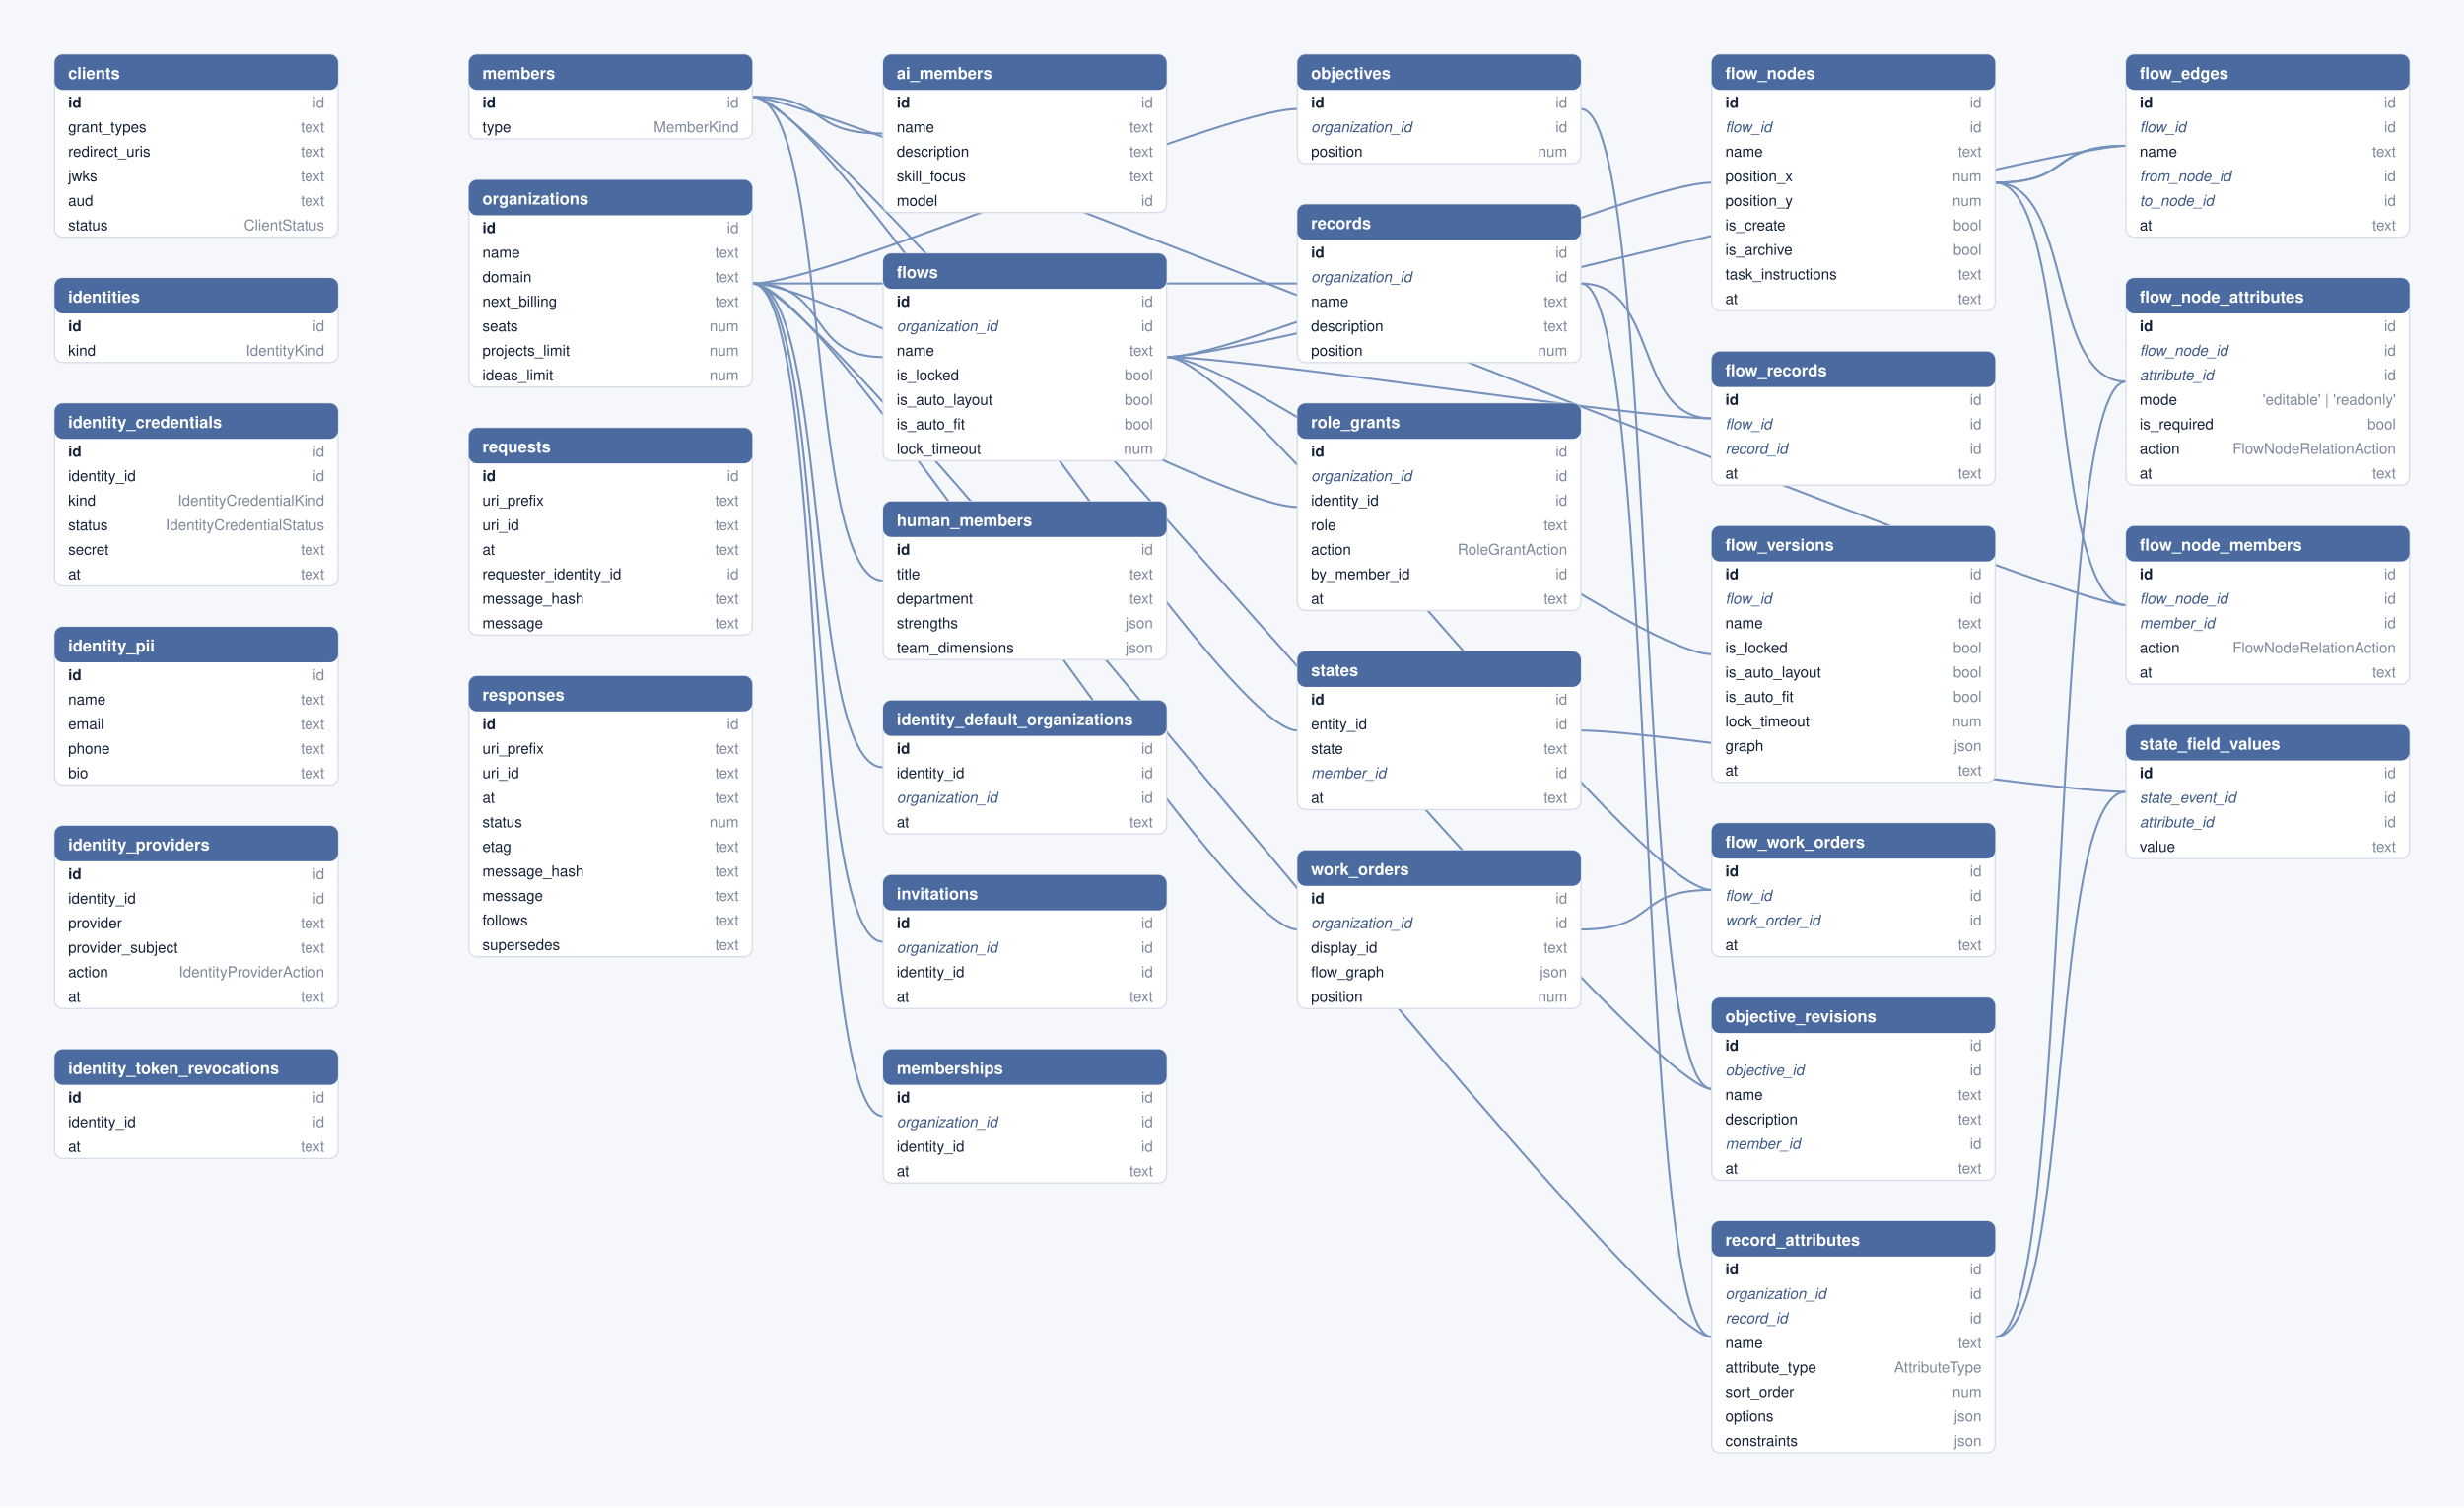
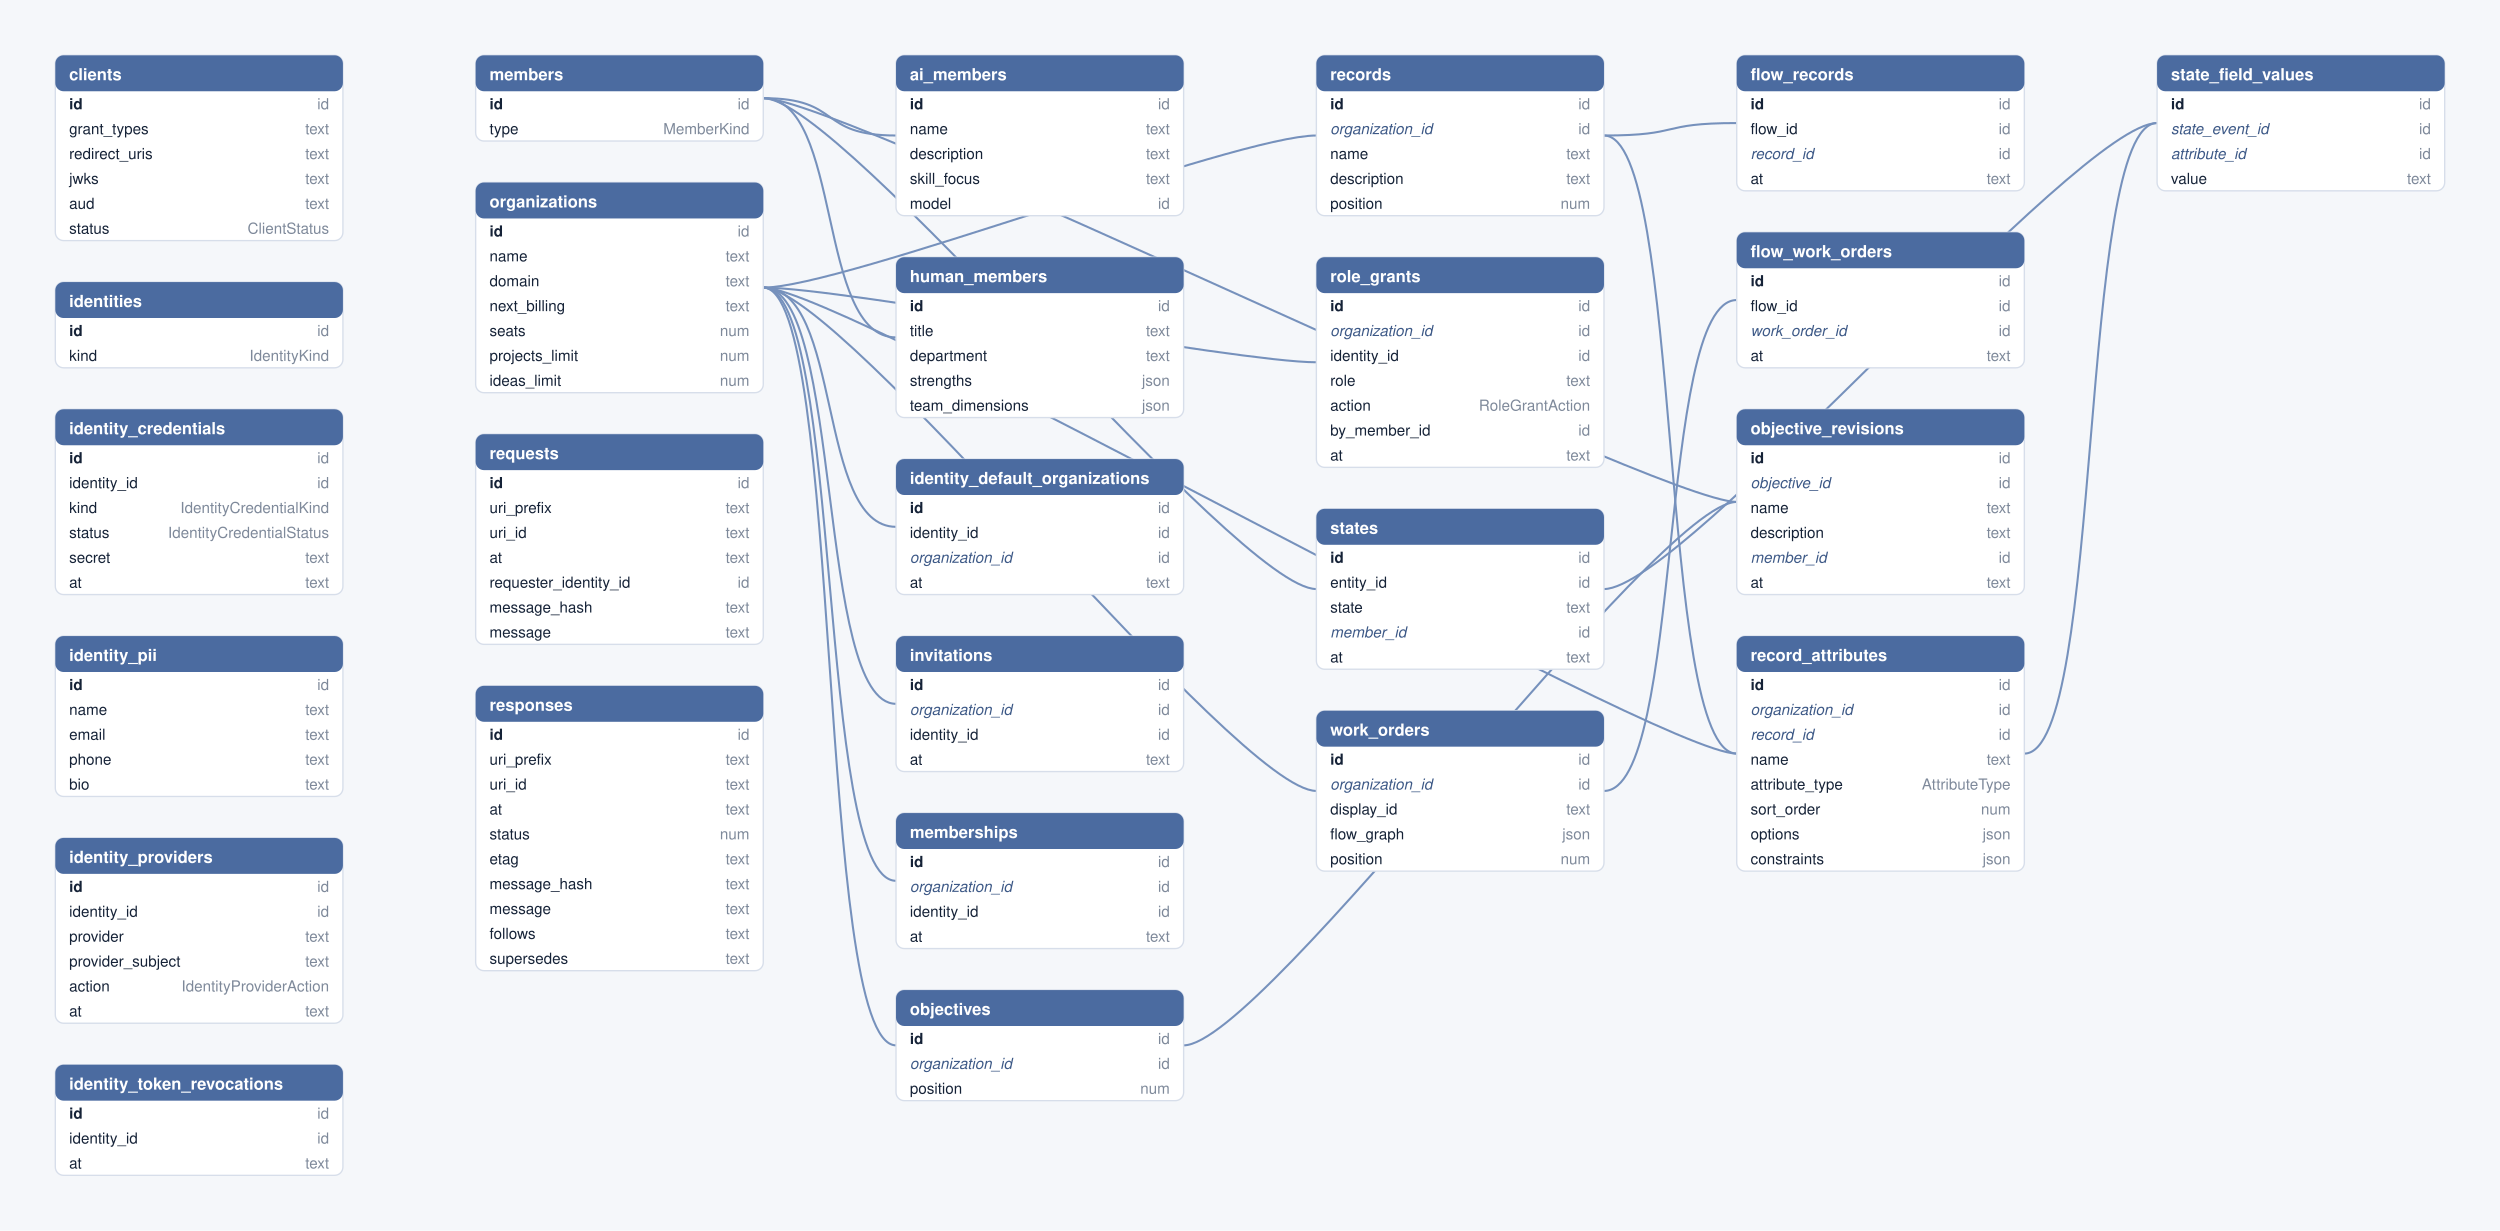
- <svg xmlns="http://www.w3.org/2000/svg" viewBox="0 0 1808 1106" width="1808" height="1106">
+ <svg xmlns="http://www.w3.org/2000/svg" viewBox="0 0 1808 890" width="1808" height="890">
  <defs>
    <style>
      text { font-family: ui-sans-serif, system-ui,
        'Segoe UI', Helvetica, Arial, sans-serif; }
      .box { fill: hsl(0 0% 100%);
        stroke: hsl(217 30% 88%); stroke-width: 1; }
      .head { fill: hsl(217 36% 46%); }
      .thead { fill: hsl(0 0% 100%); font-size: 12px;
        font-weight: 700; }
      .col, .pk, .fk, .type { font-size: 11px; }
      .col { fill: hsl(217 45% 15%); }
      .pk { fill: hsl(217 45% 15%); font-weight: 700; }
      .fk { fill: hsl(217 38% 38%);
        font-style: italic; }
      .type { fill: hsl(217 12% 55%);
        text-anchor: end; }
      .edge { fill: none; stroke: hsl(217 34% 60%);
        stroke-width: 1.5; }
    </style>
  </defs>
-   <rect x="0" y="0" width="1808" height="1106" fill="hsl(217 30% 97%)" />
-   <path class="edge" d="M 648 426 C 590.4 426, 609.6 71, 552 71" />
+   <rect x="0" y="0" width="1808" height="890" fill="hsl(217 30% 97%)" />
+   <path class="edge" d="M 648 244 C 590.4 244, 609.6 71, 552 71" />
  <path class="edge" d="M 648 98 C 590.4 98, 609.6 71, 552 71" />
-   <path class="edge" d="M 648 563 C 590.4 563, 609.6 208, 552 208" />
-   <path class="edge" d="M 952 372 C 894.4 372, 609.6 208, 552 208" />
-   <path class="edge" d="M 648 262 C 590.4 262, 609.6 208, 552 208" />
-   <path class="edge" d="M 1256 480 C 1198.4 480, 913.6 262, 856 262" />
-   <path class="edge" d="M 1256 134 C 1198.4 134, 913.6 262, 856 262" />
-   <path class="edge" d="M 1560 107 C 1502.4 107, 913.6 262, 856 262" />
-   <path class="edge" d="M 1560 107 C 1502.4 107, 1521.6 134, 1464 134" />
-   <path class="edge" d="M 1560 107 C 1502.4 107, 1521.6 134, 1464 134" />
-   <path class="edge" d="M 1560 444 C 1502.4 444, 1521.6 134, 1464 134" />
-   <path class="edge" d="M 1560 444 C 1502.4 444, 609.6 71, 552 71" />
-   <path class="edge" d="M 1560 280 C 1502.4 280, 1521.6 134, 1464 134" />
-   <path class="edge" d="M 1560 280 C 1502.4 280, 1521.6 981, 1464 981" />
-   <path class="edge" d="M 952 682 C 894.4 682, 609.6 208, 552 208" />
-   <path class="edge" d="M 1256 653 C 1198.4 653, 913.6 262, 856 262" />
-   <path class="edge" d="M 1256 653 C 1198.4 653, 1217.6 682, 1160 682" />
-   <path class="edge" d="M 1560 581 C 1502.4 581, 1217.6 536, 1160 536" />
-   <path class="edge" d="M 1560 581 C 1502.4 581, 1521.6 981, 1464 981" />
-   <path class="edge" d="M 952 208 C 894.4 208, 609.6 208, 552 208" />
-   <path class="edge" d="M 1256 981 C 1198.4 981, 609.6 208, 552 208" />
-   <path class="edge" d="M 1256 981 C 1198.4 981, 1217.6 208, 1160 208" />
-   <path class="edge" d="M 1256 307 C 1198.4 307, 913.6 262, 856 262" />
-   <path class="edge" d="M 1256 307 C 1198.4 307, 1217.6 208, 1160 208" />
-   <path class="edge" d="M 648 819 C 590.4 819, 609.6 208, 552 208" />
-   <path class="edge" d="M 648 691 C 590.4 691, 609.6 208, 552 208" />
-   <path class="edge" d="M 952 80 C 894.4 80, 609.6 208, 552 208" />
-   <path class="edge" d="M 1256 799 C 1198.4 799, 1217.6 80, 1160 80" />
-   <path class="edge" d="M 1256 799 C 1198.4 799, 609.6 71, 552 71" />
-   <path class="edge" d="M 952 536 C 894.4 536, 609.6 71, 552 71" />
+   <path class="edge" d="M 648 381 C 590.4 381, 609.6 208, 552 208" />
+   <path class="edge" d="M 952 262 C 894.4 262, 609.6 208, 552 208" />
+   <path class="edge" d="M 952 572 C 894.4 572, 609.6 208, 552 208" />
+   <path class="edge" d="M 1256 217 C 1198.4 217, 1217.6 572, 1160 572" />
+   <path class="edge" d="M 1560 89 C 1502.4 89, 1217.6 426, 1160 426" />
+   <path class="edge" d="M 1560 89 C 1502.4 89, 1521.6 545, 1464 545" />
+   <path class="edge" d="M 952 98 C 894.4 98, 609.6 208, 552 208" />
+   <path class="edge" d="M 1256 545 C 1198.4 545, 609.6 208, 552 208" />
+   <path class="edge" d="M 1256 545 C 1198.4 545, 1217.6 98, 1160 98" />
+   <path class="edge" d="M 1256 89 C 1198.4 89, 1217.6 98, 1160 98" />
+   <path class="edge" d="M 648 637 C 590.4 637, 609.6 208, 552 208" />
+   <path class="edge" d="M 648 509 C 590.4 509, 609.6 208, 552 208" />
+   <path class="edge" d="M 648 756 C 590.4 756, 609.6 208, 552 208" />
+   <path class="edge" d="M 1256 363 C 1198.4 363, 913.6 756, 856 756" />
+   <path class="edge" d="M 1256 363 C 1198.4 363, 609.6 71, 552 71" />
+   <path class="edge" d="M 952 426 C 894.4 426, 609.6 71, 552 71" />
  <g class="table">
    <rect class="box" x="344" y="40" width="208" height="62" rx="6" />
    <rect class="head" x="344" y="40" width="208" height="26" rx="6" />
    <text class="thead" x="354" y="58">members</text>
    <text class="pk" x="354" y="79">id</text>
    <text class="type" x="542" y="79">id</text>
    <text class="col" x="354" y="97">type</text>
    <text class="type" x="542" y="97">MemberKind</text>
  </g>
  <g class="table">
-     <rect class="box" x="648" y="368" width="208" height="116" rx="6" />
-     <rect class="head" x="648" y="368" width="208" height="26" rx="6" />
-     <text class="thead" x="658" y="386">human_members</text>
-     <text class="pk" x="658" y="407">id</text>
-     <text class="type" x="846" y="407">id</text>
-     <text class="col" x="658" y="425">title</text>
-     <text class="type" x="846" y="425">text</text>
-     <text class="col" x="658" y="443">department</text>
-     <text class="type" x="846" y="443">text</text>
-     <text class="col" x="658" y="461">strengths</text>
-     <text class="type" x="846" y="461">json</text>
-     <text class="col" x="658" y="479">team_dimensions</text>
-     <text class="type" x="846" y="479">json</text>
+     <rect class="box" x="648" y="186" width="208" height="116" rx="6" />
+     <rect class="head" x="648" y="186" width="208" height="26" rx="6" />
+     <text class="thead" x="658" y="204">human_members</text>
+     <text class="pk" x="658" y="225">id</text>
+     <text class="type" x="846" y="225">id</text>
+     <text class="col" x="658" y="243">title</text>
+     <text class="type" x="846" y="243">text</text>
+     <text class="col" x="658" y="261">department</text>
+     <text class="type" x="846" y="261">text</text>
+     <text class="col" x="658" y="279">strengths</text>
+     <text class="type" x="846" y="279">json</text>
+     <text class="col" x="658" y="297">team_dimensions</text>
+     <text class="type" x="846" y="297">json</text>
  </g>
  <g class="table">
    <rect class="box" x="648" y="40" width="208" height="116" rx="6" />
    <rect class="head" x="648" y="40" width="208" height="26" rx="6" />
    <text class="thead" x="658" y="58">ai_members</text>
    <text class="pk" x="658" y="79">id</text>
    <text class="type" x="846" y="79">id</text>
    <text class="col" x="658" y="97">name</text>
    <text class="type" x="846" y="97">text</text>
    <text class="col" x="658" y="115">description</text>
    <text class="type" x="846" y="115">text</text>
    <text class="col" x="658" y="133">skill_focus</text>
    <text class="type" x="846" y="133">text</text>
    <text class="col" x="658" y="151">model</text>
    <text class="type" x="846" y="151">id</text>
  </g>
  <g class="table">
    <rect class="box" x="40" y="204" width="208" height="62" rx="6" />
    <rect class="head" x="40" y="204" width="208" height="26" rx="6" />
    <text class="thead" x="50" y="222">identities</text>
    <text class="pk" x="50" y="243">id</text>
    <text class="type" x="238" y="243">id</text>
    <text class="col" x="50" y="261">kind</text>
    <text class="type" x="238" y="261">IdentityKind</text>
  </g>
  <g class="table">
    <rect class="box" x="40" y="460" width="208" height="116" rx="6" />
    <rect class="head" x="40" y="460" width="208" height="26" rx="6" />
    <text class="thead" x="50" y="478">identity_pii</text>
    <text class="pk" x="50" y="499">id</text>
    <text class="type" x="238" y="499">id</text>
    <text class="col" x="50" y="517">name</text>
    <text class="type" x="238" y="517">text</text>
    <text class="col" x="50" y="535">email</text>
    <text class="type" x="238" y="535">text</text>
    <text class="col" x="50" y="553">phone</text>
    <text class="type" x="238" y="553">text</text>
    <text class="col" x="50" y="571">bio</text>
    <text class="type" x="238" y="571">text</text>
  </g>
  <g class="table">
    <rect class="box" x="40" y="296" width="208" height="134" rx="6" />
    <rect class="head" x="40" y="296" width="208" height="26" rx="6" />
    <text class="thead" x="50" y="314">identity_credentials</text>
    <text class="pk" x="50" y="335">id</text>
    <text class="type" x="238" y="335">id</text>
    <text class="col" x="50" y="353">identity_id</text>
    <text class="type" x="238" y="353">id</text>
    <text class="col" x="50" y="371">kind</text>
    <text class="type" x="238" y="371">IdentityCredentialKind</text>
    <text class="col" x="50" y="389">status</text>
    <text class="type" x="238" y="389">IdentityCredentialStatus</text>
    <text class="col" x="50" y="407">secret</text>
    <text class="type" x="238" y="407">text</text>
    <text class="col" x="50" y="425">at</text>
    <text class="type" x="238" y="425">text</text>
  </g>
  <g class="table">
    <rect class="box" x="40" y="770" width="208" height="80" rx="6" />
    <rect class="head" x="40" y="770" width="208" height="26" rx="6" />
    <text class="thead" x="50" y="788">identity_token_revocations</text>
    <text class="pk" x="50" y="809">id</text>
    <text class="type" x="238" y="809">id</text>
    <text class="col" x="50" y="827">identity_id</text>
    <text class="type" x="238" y="827">id</text>
    <text class="col" x="50" y="845">at</text>
    <text class="type" x="238" y="845">text</text>
  </g>
  <g class="table">
-     <rect class="box" x="648" y="514" width="208" height="98" rx="6" />
-     <rect class="head" x="648" y="514" width="208" height="26" rx="6" />
-     <text class="thead" x="658" y="532">identity_default_organizations</text>
-     <text class="pk" x="658" y="553">id</text>
-     <text class="type" x="846" y="553">id</text>
-     <text class="col" x="658" y="571">identity_id</text>
-     <text class="type" x="846" y="571">id</text>
-     <text class="fk" x="658" y="589">organization_id</text>
-     <text class="type" x="846" y="589">id</text>
-     <text class="col" x="658" y="607">at</text>
-     <text class="type" x="846" y="607">text</text>
-   </g>
-   <g class="table">
-     <rect class="box" x="952" y="296" width="208" height="152" rx="6" />
-     <rect class="head" x="952" y="296" width="208" height="26" rx="6" />
-     <text class="thead" x="962" y="314">role_grants</text>
-     <text class="pk" x="962" y="335">id</text>
-     <text class="type" x="1150" y="335">id</text>
-     <text class="fk" x="962" y="353">organization_id</text>
-     <text class="type" x="1150" y="353">id</text>
-     <text class="col" x="962" y="371">identity_id</text>
-     <text class="type" x="1150" y="371">id</text>
-     <text class="col" x="962" y="389">role</text>
-     <text class="type" x="1150" y="389">text</text>
-     <text class="col" x="962" y="407">action</text>
-     <text class="type" x="1150" y="407">RoleGrantAction</text>
-     <text class="col" x="962" y="425">by_member_id</text>
-     <text class="type" x="1150" y="425">id</text>
-     <text class="col" x="962" y="443">at</text>
-     <text class="type" x="1150" y="443">text</text>
+     <rect class="box" x="648" y="332" width="208" height="98" rx="6" />
+     <rect class="head" x="648" y="332" width="208" height="26" rx="6" />
+     <text class="thead" x="658" y="350">identity_default_organizations</text>
+     <text class="pk" x="658" y="371">id</text>
+     <text class="type" x="846" y="371">id</text>
+     <text class="col" x="658" y="389">identity_id</text>
+     <text class="type" x="846" y="389">id</text>
+     <text class="fk" x="658" y="407">organization_id</text>
+     <text class="type" x="846" y="407">id</text>
+     <text class="col" x="658" y="425">at</text>
+     <text class="type" x="846" y="425">text</text>
+   </g>
+   <g class="table">
+     <rect class="box" x="952" y="186" width="208" height="152" rx="6" />
+     <rect class="head" x="952" y="186" width="208" height="26" rx="6" />
+     <text class="thead" x="962" y="204">role_grants</text>
+     <text class="pk" x="962" y="225">id</text>
+     <text class="type" x="1150" y="225">id</text>
+     <text class="fk" x="962" y="243">organization_id</text>
+     <text class="type" x="1150" y="243">id</text>
+     <text class="col" x="962" y="261">identity_id</text>
+     <text class="type" x="1150" y="261">id</text>
+     <text class="col" x="962" y="279">role</text>
+     <text class="type" x="1150" y="279">text</text>
+     <text class="col" x="962" y="297">action</text>
+     <text class="type" x="1150" y="297">RoleGrantAction</text>
+     <text class="col" x="962" y="315">by_member_id</text>
+     <text class="type" x="1150" y="315">id</text>
+     <text class="col" x="962" y="333">at</text>
+     <text class="type" x="1150" y="333">text</text>
  </g>
  <g class="table">
    <rect class="box" x="40" y="40" width="208" height="134" rx="6" />
    <rect class="head" x="40" y="40" width="208" height="26" rx="6" />
    <text class="thead" x="50" y="58">clients</text>
    <text class="pk" x="50" y="79">id</text>
    <text class="type" x="238" y="79">id</text>
    <text class="col" x="50" y="97">grant_types</text>
    <text class="type" x="238" y="97">text</text>
    <text class="col" x="50" y="115">redirect_uris</text>
    <text class="type" x="238" y="115">text</text>
    <text class="col" x="50" y="133">jwks</text>
    <text class="type" x="238" y="133">text</text>
    <text class="col" x="50" y="151">aud</text>
    <text class="type" x="238" y="151">text</text>
    <text class="col" x="50" y="169">status</text>
    <text class="type" x="238" y="169">ClientStatus</text>
  </g>
  <g class="table">
    <rect class="box" x="40" y="606" width="208" height="134" rx="6" />
    <rect class="head" x="40" y="606" width="208" height="26" rx="6" />
    <text class="thead" x="50" y="624">identity_providers</text>
    <text class="pk" x="50" y="645">id</text>
    <text class="type" x="238" y="645">id</text>
    <text class="col" x="50" y="663">identity_id</text>
    <text class="type" x="238" y="663">id</text>
    <text class="col" x="50" y="681">provider</text>
    <text class="type" x="238" y="681">text</text>
    <text class="col" x="50" y="699">provider_subject</text>
    <text class="type" x="238" y="699">text</text>
    <text class="col" x="50" y="717">action</text>
    <text class="type" x="238" y="717">IdentityProviderAction</text>
    <text class="col" x="50" y="735">at</text>
    <text class="type" x="238" y="735">text</text>
  </g>
  <g class="table">
-     <rect class="box" x="648" y="186" width="208" height="152" rx="6" />
-     <rect class="head" x="648" y="186" width="208" height="26" rx="6" />
-     <text class="thead" x="658" y="204">flows</text>
-     <text class="pk" x="658" y="225">id</text>
-     <text class="type" x="846" y="225">id</text>
-     <text class="fk" x="658" y="243">organization_id</text>
-     <text class="type" x="846" y="243">id</text>
-     <text class="col" x="658" y="261">name</text>
-     <text class="type" x="846" y="261">text</text>
-     <text class="col" x="658" y="279">is_locked</text>
-     <text class="type" x="846" y="279">bool</text>
-     <text class="col" x="658" y="297">is_auto_layout</text>
-     <text class="type" x="846" y="297">bool</text>
-     <text class="col" x="658" y="315">is_auto_fit</text>
-     <text class="type" x="846" y="315">bool</text>
-     <text class="col" x="658" y="333">lock_timeout</text>
-     <text class="type" x="846" y="333">num</text>
-   </g>
-   <g class="table">
-     <rect class="box" x="1256" y="386" width="208" height="188" rx="6" />
-     <rect class="head" x="1256" y="386" width="208" height="26" rx="6" />
-     <text class="thead" x="1266" y="404">flow_versions</text>
-     <text class="pk" x="1266" y="425">id</text>
-     <text class="type" x="1454" y="425">id</text>
-     <text class="fk" x="1266" y="443">flow_id</text>
-     <text class="type" x="1454" y="443">id</text>
-     <text class="col" x="1266" y="461">name</text>
-     <text class="type" x="1454" y="461">text</text>
-     <text class="col" x="1266" y="479">is_locked</text>
-     <text class="type" x="1454" y="479">bool</text>
-     <text class="col" x="1266" y="497">is_auto_layout</text>
-     <text class="type" x="1454" y="497">bool</text>
-     <text class="col" x="1266" y="515">is_auto_fit</text>
-     <text class="type" x="1454" y="515">bool</text>
-     <text class="col" x="1266" y="533">lock_timeout</text>
-     <text class="type" x="1454" y="533">num</text>
-     <text class="col" x="1266" y="551">graph</text>
-     <text class="type" x="1454" y="551">json</text>
-     <text class="col" x="1266" y="569">at</text>
-     <text class="type" x="1454" y="569">text</text>
-   </g>
-   <g class="table">
-     <rect class="box" x="1256" y="40" width="208" height="188" rx="6" />
+     <rect class="box" x="952" y="514" width="208" height="116" rx="6" />
+     <rect class="head" x="952" y="514" width="208" height="26" rx="6" />
+     <text class="thead" x="962" y="532">work_orders</text>
+     <text class="pk" x="962" y="553">id</text>
+     <text class="type" x="1150" y="553">id</text>
+     <text class="fk" x="962" y="571">organization_id</text>
+     <text class="type" x="1150" y="571">id</text>
+     <text class="col" x="962" y="589">display_id</text>
+     <text class="type" x="1150" y="589">text</text>
+     <text class="col" x="962" y="607">flow_graph</text>
+     <text class="type" x="1150" y="607">json</text>
+     <text class="col" x="962" y="625">position</text>
+     <text class="type" x="1150" y="625">num</text>
+   </g>
+   <g class="table">
+     <rect class="box" x="1256" y="168" width="208" height="98" rx="6" />
+     <rect class="head" x="1256" y="168" width="208" height="26" rx="6" />
+     <text class="thead" x="1266" y="186">flow_work_orders</text>
+     <text class="pk" x="1266" y="207">id</text>
+     <text class="type" x="1454" y="207">id</text>
+     <text class="col" x="1266" y="225">flow_id</text>
+     <text class="type" x="1454" y="225">id</text>
+     <text class="fk" x="1266" y="243">work_order_id</text>
+     <text class="type" x="1454" y="243">id</text>
+     <text class="col" x="1266" y="261">at</text>
+     <text class="type" x="1454" y="261">text</text>
+   </g>
+   <g class="table">
+     <rect class="box" x="1560" y="40" width="208" height="98" rx="6" />
+     <rect class="head" x="1560" y="40" width="208" height="26" rx="6" />
+     <text class="thead" x="1570" y="58">state_field_values</text>
+     <text class="pk" x="1570" y="79">id</text>
+     <text class="type" x="1758" y="79">id</text>
+     <text class="fk" x="1570" y="97">state_event_id</text>
+     <text class="type" x="1758" y="97">id</text>
+     <text class="fk" x="1570" y="115">attribute_id</text>
+     <text class="type" x="1758" y="115">id</text>
+     <text class="col" x="1570" y="133">value</text>
+     <text class="type" x="1758" y="133">text</text>
+   </g>
+   <g class="table">
+     <rect class="box" x="952" y="40" width="208" height="116" rx="6" />
+     <rect class="head" x="952" y="40" width="208" height="26" rx="6" />
+     <text class="thead" x="962" y="58">records</text>
+     <text class="pk" x="962" y="79">id</text>
+     <text class="type" x="1150" y="79">id</text>
+     <text class="fk" x="962" y="97">organization_id</text>
+     <text class="type" x="1150" y="97">id</text>
+     <text class="col" x="962" y="115">name</text>
+     <text class="type" x="1150" y="115">text</text>
+     <text class="col" x="962" y="133">description</text>
+     <text class="type" x="1150" y="133">text</text>
+     <text class="col" x="962" y="151">position</text>
+     <text class="type" x="1150" y="151">num</text>
+   </g>
+   <g class="table">
+     <rect class="box" x="1256" y="460" width="208" height="170" rx="6" />
+     <rect class="head" x="1256" y="460" width="208" height="26" rx="6" />
+     <text class="thead" x="1266" y="478">record_attributes</text>
+     <text class="pk" x="1266" y="499">id</text>
+     <text class="type" x="1454" y="499">id</text>
+     <text class="fk" x="1266" y="517">organization_id</text>
+     <text class="type" x="1454" y="517">id</text>
+     <text class="fk" x="1266" y="535">record_id</text>
+     <text class="type" x="1454" y="535">id</text>
+     <text class="col" x="1266" y="553">name</text>
+     <text class="type" x="1454" y="553">text</text>
+     <text class="col" x="1266" y="571">attribute_type</text>
+     <text class="type" x="1454" y="571">AttributeType</text>
+     <text class="col" x="1266" y="589">sort_order</text>
+     <text class="type" x="1454" y="589">num</text>
+     <text class="col" x="1266" y="607">options</text>
+     <text class="type" x="1454" y="607">json</text>
+     <text class="col" x="1266" y="625">constraints</text>
+     <text class="type" x="1454" y="625">json</text>
+   </g>
+   <g class="table">
+     <rect class="box" x="1256" y="40" width="208" height="98" rx="6" />
    <rect class="head" x="1256" y="40" width="208" height="26" rx="6" />
-     <text class="thead" x="1266" y="58">flow_nodes</text>
+     <text class="thead" x="1266" y="58">flow_records</text>
    <text class="pk" x="1266" y="79">id</text>
    <text class="type" x="1454" y="79">id</text>
-     <text class="fk" x="1266" y="97">flow_id</text>
+     <text class="col" x="1266" y="97">flow_id</text>
    <text class="type" x="1454" y="97">id</text>
-     <text class="col" x="1266" y="115">name</text>
-     <text class="type" x="1454" y="115">text</text>
-     <text class="col" x="1266" y="133">position_x</text>
-     <text class="type" x="1454" y="133">num</text>
-     <text class="col" x="1266" y="151">position_y</text>
-     <text class="type" x="1454" y="151">num</text>
-     <text class="col" x="1266" y="169">is_create</text>
-     <text class="type" x="1454" y="169">bool</text>
-     <text class="col" x="1266" y="187">is_archive</text>
-     <text class="type" x="1454" y="187">bool</text>
-     <text class="col" x="1266" y="205">task_instructions</text>
-     <text class="type" x="1454" y="205">text</text>
-     <text class="col" x="1266" y="223">at</text>
-     <text class="type" x="1454" y="223">text</text>
-   </g>
-   <g class="table">
-     <rect class="box" x="1560" y="40" width="208" height="134" rx="6" />
-     <rect class="head" x="1560" y="40" width="208" height="26" rx="6" />
-     <text class="thead" x="1570" y="58">flow_edges</text>
-     <text class="pk" x="1570" y="79">id</text>
-     <text class="type" x="1758" y="79">id</text>
-     <text class="fk" x="1570" y="97">flow_id</text>
-     <text class="type" x="1758" y="97">id</text>
-     <text class="col" x="1570" y="115">name</text>
-     <text class="type" x="1758" y="115">text</text>
-     <text class="fk" x="1570" y="133">from_node_id</text>
-     <text class="type" x="1758" y="133">id</text>
-     <text class="fk" x="1570" y="151">to_node_id</text>
-     <text class="type" x="1758" y="151">id</text>
-     <text class="col" x="1570" y="169">at</text>
-     <text class="type" x="1758" y="169">text</text>
-   </g>
-   <g class="table">
-     <rect class="box" x="1560" y="386" width="208" height="116" rx="6" />
-     <rect class="head" x="1560" y="386" width="208" height="26" rx="6" />
-     <text class="thead" x="1570" y="404">flow_node_members</text>
-     <text class="pk" x="1570" y="425">id</text>
-     <text class="type" x="1758" y="425">id</text>
-     <text class="fk" x="1570" y="443">flow_node_id</text>
-     <text class="type" x="1758" y="443">id</text>
-     <text class="fk" x="1570" y="461">member_id</text>
-     <text class="type" x="1758" y="461">id</text>
-     <text class="col" x="1570" y="479">action</text>
-     <text class="type" x="1758" y="479">FlowNodeRelationAction</text>
-     <text class="col" x="1570" y="497">at</text>
-     <text class="type" x="1758" y="497">text</text>
-   </g>
-   <g class="table">
-     <rect class="box" x="1560" y="204" width="208" height="152" rx="6" />
-     <rect class="head" x="1560" y="204" width="208" height="26" rx="6" />
-     <text class="thead" x="1570" y="222">flow_node_attributes</text>
-     <text class="pk" x="1570" y="243">id</text>
-     <text class="type" x="1758" y="243">id</text>
-     <text class="fk" x="1570" y="261">flow_node_id</text>
-     <text class="type" x="1758" y="261">id</text>
-     <text class="fk" x="1570" y="279">attribute_id</text>
-     <text class="type" x="1758" y="279">id</text>
-     <text class="col" x="1570" y="297">mode</text>
-     <text class="type" x="1758" y="297">'editable' | 'readonly'</text>
-     <text class="col" x="1570" y="315">is_required</text>
-     <text class="type" x="1758" y="315">bool</text>
-     <text class="col" x="1570" y="333">action</text>
-     <text class="type" x="1758" y="333">FlowNodeRelationAction</text>
-     <text class="col" x="1570" y="351">at</text>
-     <text class="type" x="1758" y="351">text</text>
-   </g>
-   <g class="table">
-     <rect class="box" x="952" y="624" width="208" height="116" rx="6" />
-     <rect class="head" x="952" y="624" width="208" height="26" rx="6" />
-     <text class="thead" x="962" y="642">work_orders</text>
-     <text class="pk" x="962" y="663">id</text>
-     <text class="type" x="1150" y="663">id</text>
-     <text class="fk" x="962" y="681">organization_id</text>
-     <text class="type" x="1150" y="681">id</text>
-     <text class="col" x="962" y="699">display_id</text>
-     <text class="type" x="1150" y="699">text</text>
-     <text class="col" x="962" y="717">flow_graph</text>
-     <text class="type" x="1150" y="717">json</text>
-     <text class="col" x="962" y="735">position</text>
-     <text class="type" x="1150" y="735">num</text>
-   </g>
-   <g class="table">
-     <rect class="box" x="1256" y="604" width="208" height="98" rx="6" />
-     <rect class="head" x="1256" y="604" width="208" height="26" rx="6" />
-     <text class="thead" x="1266" y="622">flow_work_orders</text>
-     <text class="pk" x="1266" y="643">id</text>
-     <text class="type" x="1454" y="643">id</text>
-     <text class="fk" x="1266" y="661">flow_id</text>
-     <text class="type" x="1454" y="661">id</text>
-     <text class="fk" x="1266" y="679">work_order_id</text>
-     <text class="type" x="1454" y="679">id</text>
-     <text class="col" x="1266" y="697">at</text>
-     <text class="type" x="1454" y="697">text</text>
-   </g>
-   <g class="table">
-     <rect class="box" x="1560" y="532" width="208" height="98" rx="6" />
-     <rect class="head" x="1560" y="532" width="208" height="26" rx="6" />
-     <text class="thead" x="1570" y="550">state_field_values</text>
-     <text class="pk" x="1570" y="571">id</text>
-     <text class="type" x="1758" y="571">id</text>
-     <text class="fk" x="1570" y="589">state_event_id</text>
-     <text class="type" x="1758" y="589">id</text>
-     <text class="fk" x="1570" y="607">attribute_id</text>
-     <text class="type" x="1758" y="607">id</text>
-     <text class="col" x="1570" y="625">value</text>
-     <text class="type" x="1758" y="625">text</text>
-   </g>
-   <g class="table">
-     <rect class="box" x="952" y="150" width="208" height="116" rx="6" />
-     <rect class="head" x="952" y="150" width="208" height="26" rx="6" />
-     <text class="thead" x="962" y="168">records</text>
-     <text class="pk" x="962" y="189">id</text>
-     <text class="type" x="1150" y="189">id</text>
-     <text class="fk" x="962" y="207">organization_id</text>
-     <text class="type" x="1150" y="207">id</text>
-     <text class="col" x="962" y="225">name</text>
-     <text class="type" x="1150" y="225">text</text>
-     <text class="col" x="962" y="243">description</text>
-     <text class="type" x="1150" y="243">text</text>
-     <text class="col" x="962" y="261">position</text>
-     <text class="type" x="1150" y="261">num</text>
-   </g>
-   <g class="table">
-     <rect class="box" x="1256" y="896" width="208" height="170" rx="6" />
-     <rect class="head" x="1256" y="896" width="208" height="26" rx="6" />
-     <text class="thead" x="1266" y="914">record_attributes</text>
-     <text class="pk" x="1266" y="935">id</text>
-     <text class="type" x="1454" y="935">id</text>
-     <text class="fk" x="1266" y="953">organization_id</text>
-     <text class="type" x="1454" y="953">id</text>
-     <text class="fk" x="1266" y="971">record_id</text>
-     <text class="type" x="1454" y="971">id</text>
-     <text class="col" x="1266" y="989">name</text>
-     <text class="type" x="1454" y="989">text</text>
-     <text class="col" x="1266" y="1007">attribute_type</text>
-     <text class="type" x="1454" y="1007">AttributeType</text>
-     <text class="col" x="1266" y="1025">sort_order</text>
-     <text class="type" x="1454" y="1025">num</text>
-     <text class="col" x="1266" y="1043">options</text>
-     <text class="type" x="1454" y="1043">json</text>
-     <text class="col" x="1266" y="1061">constraints</text>
-     <text class="type" x="1454" y="1061">json</text>
-   </g>
-   <g class="table">
-     <rect class="box" x="1256" y="258" width="208" height="98" rx="6" />
-     <rect class="head" x="1256" y="258" width="208" height="26" rx="6" />
-     <text class="thead" x="1266" y="276">flow_records</text>
-     <text class="pk" x="1266" y="297">id</text>
-     <text class="type" x="1454" y="297">id</text>
-     <text class="fk" x="1266" y="315">flow_id</text>
-     <text class="type" x="1454" y="315">id</text>
-     <text class="fk" x="1266" y="333">record_id</text>
-     <text class="type" x="1454" y="333">id</text>
-     <text class="col" x="1266" y="351">at</text>
-     <text class="type" x="1454" y="351">text</text>
+     <text class="fk" x="1266" y="115">record_id</text>
+     <text class="type" x="1454" y="115">id</text>
+     <text class="col" x="1266" y="133">at</text>
+     <text class="type" x="1454" y="133">text</text>
  </g>
  <g class="table">
    <rect class="box" x="344" y="132" width="208" height="152" rx="6" />
    <rect class="head" x="344" y="132" width="208" height="26" rx="6" />
    <text class="thead" x="354" y="150">organizations</text>
    <text class="pk" x="354" y="171">id</text>
    <text class="type" x="542" y="171">id</text>
    <text class="col" x="354" y="189">name</text>
    <text class="type" x="542" y="189">text</text>
    <text class="col" x="354" y="207">domain</text>
    <text class="type" x="542" y="207">text</text>
    <text class="col" x="354" y="225">next_billing</text>
    <text class="type" x="542" y="225">text</text>
    <text class="col" x="354" y="243">seats</text>
    <text class="type" x="542" y="243">num</text>
    <text class="col" x="354" y="261">projects_limit</text>
    <text class="type" x="542" y="261">num</text>
    <text class="col" x="354" y="279">ideas_limit</text>
    <text class="type" x="542" y="279">num</text>
  </g>
  <g class="table">
-     <rect class="box" x="648" y="770" width="208" height="98" rx="6" />
-     <rect class="head" x="648" y="770" width="208" height="26" rx="6" />
-     <text class="thead" x="658" y="788">memberships</text>
-     <text class="pk" x="658" y="809">id</text>
-     <text class="type" x="846" y="809">id</text>
-     <text class="fk" x="658" y="827">organization_id</text>
-     <text class="type" x="846" y="827">id</text>
-     <text class="col" x="658" y="845">identity_id</text>
-     <text class="type" x="846" y="845">id</text>
-     <text class="col" x="658" y="863">at</text>
-     <text class="type" x="846" y="863">text</text>
-   </g>
-   <g class="table">
-     <rect class="box" x="648" y="642" width="208" height="98" rx="6" />
-     <rect class="head" x="648" y="642" width="208" height="26" rx="6" />
-     <text class="thead" x="658" y="660">invitations</text>
-     <text class="pk" x="658" y="681">id</text>
-     <text class="type" x="846" y="681">id</text>
-     <text class="fk" x="658" y="699">organization_id</text>
-     <text class="type" x="846" y="699">id</text>
-     <text class="col" x="658" y="717">identity_id</text>
-     <text class="type" x="846" y="717">id</text>
-     <text class="col" x="658" y="735">at</text>
-     <text class="type" x="846" y="735">text</text>
-   </g>
-   <g class="table">
-     <rect class="box" x="952" y="40" width="208" height="80" rx="6" />
-     <rect class="head" x="952" y="40" width="208" height="26" rx="6" />
-     <text class="thead" x="962" y="58">objectives</text>
-     <text class="pk" x="962" y="79">id</text>
-     <text class="type" x="1150" y="79">id</text>
-     <text class="fk" x="962" y="97">organization_id</text>
-     <text class="type" x="1150" y="97">id</text>
-     <text class="col" x="962" y="115">position</text>
-     <text class="type" x="1150" y="115">num</text>
-   </g>
-   <g class="table">
-     <rect class="box" x="1256" y="732" width="208" height="134" rx="6" />
-     <rect class="head" x="1256" y="732" width="208" height="26" rx="6" />
-     <text class="thead" x="1266" y="750">objective_revisions</text>
-     <text class="pk" x="1266" y="771">id</text>
-     <text class="type" x="1454" y="771">id</text>
-     <text class="fk" x="1266" y="789">objective_id</text>
-     <text class="type" x="1454" y="789">id</text>
-     <text class="col" x="1266" y="807">name</text>
-     <text class="type" x="1454" y="807">text</text>
-     <text class="col" x="1266" y="825">description</text>
-     <text class="type" x="1454" y="825">text</text>
-     <text class="fk" x="1266" y="843">member_id</text>
-     <text class="type" x="1454" y="843">id</text>
-     <text class="col" x="1266" y="861">at</text>
-     <text class="type" x="1454" y="861">text</text>
+     <rect class="box" x="648" y="588" width="208" height="98" rx="6" />
+     <rect class="head" x="648" y="588" width="208" height="26" rx="6" />
+     <text class="thead" x="658" y="606">memberships</text>
+     <text class="pk" x="658" y="627">id</text>
+     <text class="type" x="846" y="627">id</text>
+     <text class="fk" x="658" y="645">organization_id</text>
+     <text class="type" x="846" y="645">id</text>
+     <text class="col" x="658" y="663">identity_id</text>
+     <text class="type" x="846" y="663">id</text>
+     <text class="col" x="658" y="681">at</text>
+     <text class="type" x="846" y="681">text</text>
+   </g>
+   <g class="table">
+     <rect class="box" x="648" y="460" width="208" height="98" rx="6" />
+     <rect class="head" x="648" y="460" width="208" height="26" rx="6" />
+     <text class="thead" x="658" y="478">invitations</text>
+     <text class="pk" x="658" y="499">id</text>
+     <text class="type" x="846" y="499">id</text>
+     <text class="fk" x="658" y="517">organization_id</text>
+     <text class="type" x="846" y="517">id</text>
+     <text class="col" x="658" y="535">identity_id</text>
+     <text class="type" x="846" y="535">id</text>
+     <text class="col" x="658" y="553">at</text>
+     <text class="type" x="846" y="553">text</text>
+   </g>
+   <g class="table">
+     <rect class="box" x="648" y="716" width="208" height="80" rx="6" />
+     <rect class="head" x="648" y="716" width="208" height="26" rx="6" />
+     <text class="thead" x="658" y="734">objectives</text>
+     <text class="pk" x="658" y="755">id</text>
+     <text class="type" x="846" y="755">id</text>
+     <text class="fk" x="658" y="773">organization_id</text>
+     <text class="type" x="846" y="773">id</text>
+     <text class="col" x="658" y="791">position</text>
+     <text class="type" x="846" y="791">num</text>
+   </g>
+   <g class="table">
+     <rect class="box" x="1256" y="296" width="208" height="134" rx="6" />
+     <rect class="head" x="1256" y="296" width="208" height="26" rx="6" />
+     <text class="thead" x="1266" y="314">objective_revisions</text>
+     <text class="pk" x="1266" y="335">id</text>
+     <text class="type" x="1454" y="335">id</text>
+     <text class="fk" x="1266" y="353">objective_id</text>
+     <text class="type" x="1454" y="353">id</text>
+     <text class="col" x="1266" y="371">name</text>
+     <text class="type" x="1454" y="371">text</text>
+     <text class="col" x="1266" y="389">description</text>
+     <text class="type" x="1454" y="389">text</text>
+     <text class="fk" x="1266" y="407">member_id</text>
+     <text class="type" x="1454" y="407">id</text>
+     <text class="col" x="1266" y="425">at</text>
+     <text class="type" x="1454" y="425">text</text>
  </g>
  <g class="table">
    <rect class="box" x="344" y="314" width="208" height="152" rx="6" />
    <rect class="head" x="344" y="314" width="208" height="26" rx="6" />
    <text class="thead" x="354" y="332">requests</text>
    <text class="pk" x="354" y="353">id</text>
    <text class="type" x="542" y="353">id</text>
    <text class="col" x="354" y="371">uri_prefix</text>
    <text class="type" x="542" y="371">text</text>
    <text class="col" x="354" y="389">uri_id</text>
    <text class="type" x="542" y="389">text</text>
    <text class="col" x="354" y="407">at</text>
    <text class="type" x="542" y="407">text</text>
    <text class="col" x="354" y="425">requester_identity_id</text>
    <text class="type" x="542" y="425">id</text>
    <text class="col" x="354" y="443">message_hash</text>
    <text class="type" x="542" y="443">text</text>
    <text class="col" x="354" y="461">message</text>
    <text class="type" x="542" y="461">text</text>
  </g>
  <g class="table">
    <rect class="box" x="344" y="496" width="208" height="206" rx="6" />
    <rect class="head" x="344" y="496" width="208" height="26" rx="6" />
    <text class="thead" x="354" y="514">responses</text>
    <text class="pk" x="354" y="535">id</text>
    <text class="type" x="542" y="535">id</text>
    <text class="col" x="354" y="553">uri_prefix</text>
    <text class="type" x="542" y="553">text</text>
    <text class="col" x="354" y="571">uri_id</text>
    <text class="type" x="542" y="571">text</text>
    <text class="col" x="354" y="589">at</text>
    <text class="type" x="542" y="589">text</text>
    <text class="col" x="354" y="607">status</text>
    <text class="type" x="542" y="607">num</text>
    <text class="col" x="354" y="625">etag</text>
    <text class="type" x="542" y="625">text</text>
    <text class="col" x="354" y="643">message_hash</text>
    <text class="type" x="542" y="643">text</text>
    <text class="col" x="354" y="661">message</text>
    <text class="type" x="542" y="661">text</text>
    <text class="col" x="354" y="679">follows</text>
    <text class="type" x="542" y="679">text</text>
    <text class="col" x="354" y="697">supersedes</text>
    <text class="type" x="542" y="697">text</text>
  </g>
  <g class="table">
-     <rect class="box" x="952" y="478" width="208" height="116" rx="6" />
-     <rect class="head" x="952" y="478" width="208" height="26" rx="6" />
-     <text class="thead" x="962" y="496">states</text>
-     <text class="pk" x="962" y="517">id</text>
-     <text class="type" x="1150" y="517">id</text>
-     <text class="col" x="962" y="535">entity_id</text>
-     <text class="type" x="1150" y="535">id</text>
-     <text class="col" x="962" y="553">state</text>
-     <text class="type" x="1150" y="553">text</text>
-     <text class="fk" x="962" y="571">member_id</text>
-     <text class="type" x="1150" y="571">id</text>
-     <text class="col" x="962" y="589">at</text>
-     <text class="type" x="1150" y="589">text</text>
+     <rect class="box" x="952" y="368" width="208" height="116" rx="6" />
+     <rect class="head" x="952" y="368" width="208" height="26" rx="6" />
+     <text class="thead" x="962" y="386">states</text>
+     <text class="pk" x="962" y="407">id</text>
+     <text class="type" x="1150" y="407">id</text>
+     <text class="col" x="962" y="425">entity_id</text>
+     <text class="type" x="1150" y="425">id</text>
+     <text class="col" x="962" y="443">state</text>
+     <text class="type" x="1150" y="443">text</text>
+     <text class="fk" x="962" y="461">member_id</text>
+     <text class="type" x="1150" y="461">id</text>
+     <text class="col" x="962" y="479">at</text>
+     <text class="type" x="1150" y="479">text</text>
  </g>
</svg>
